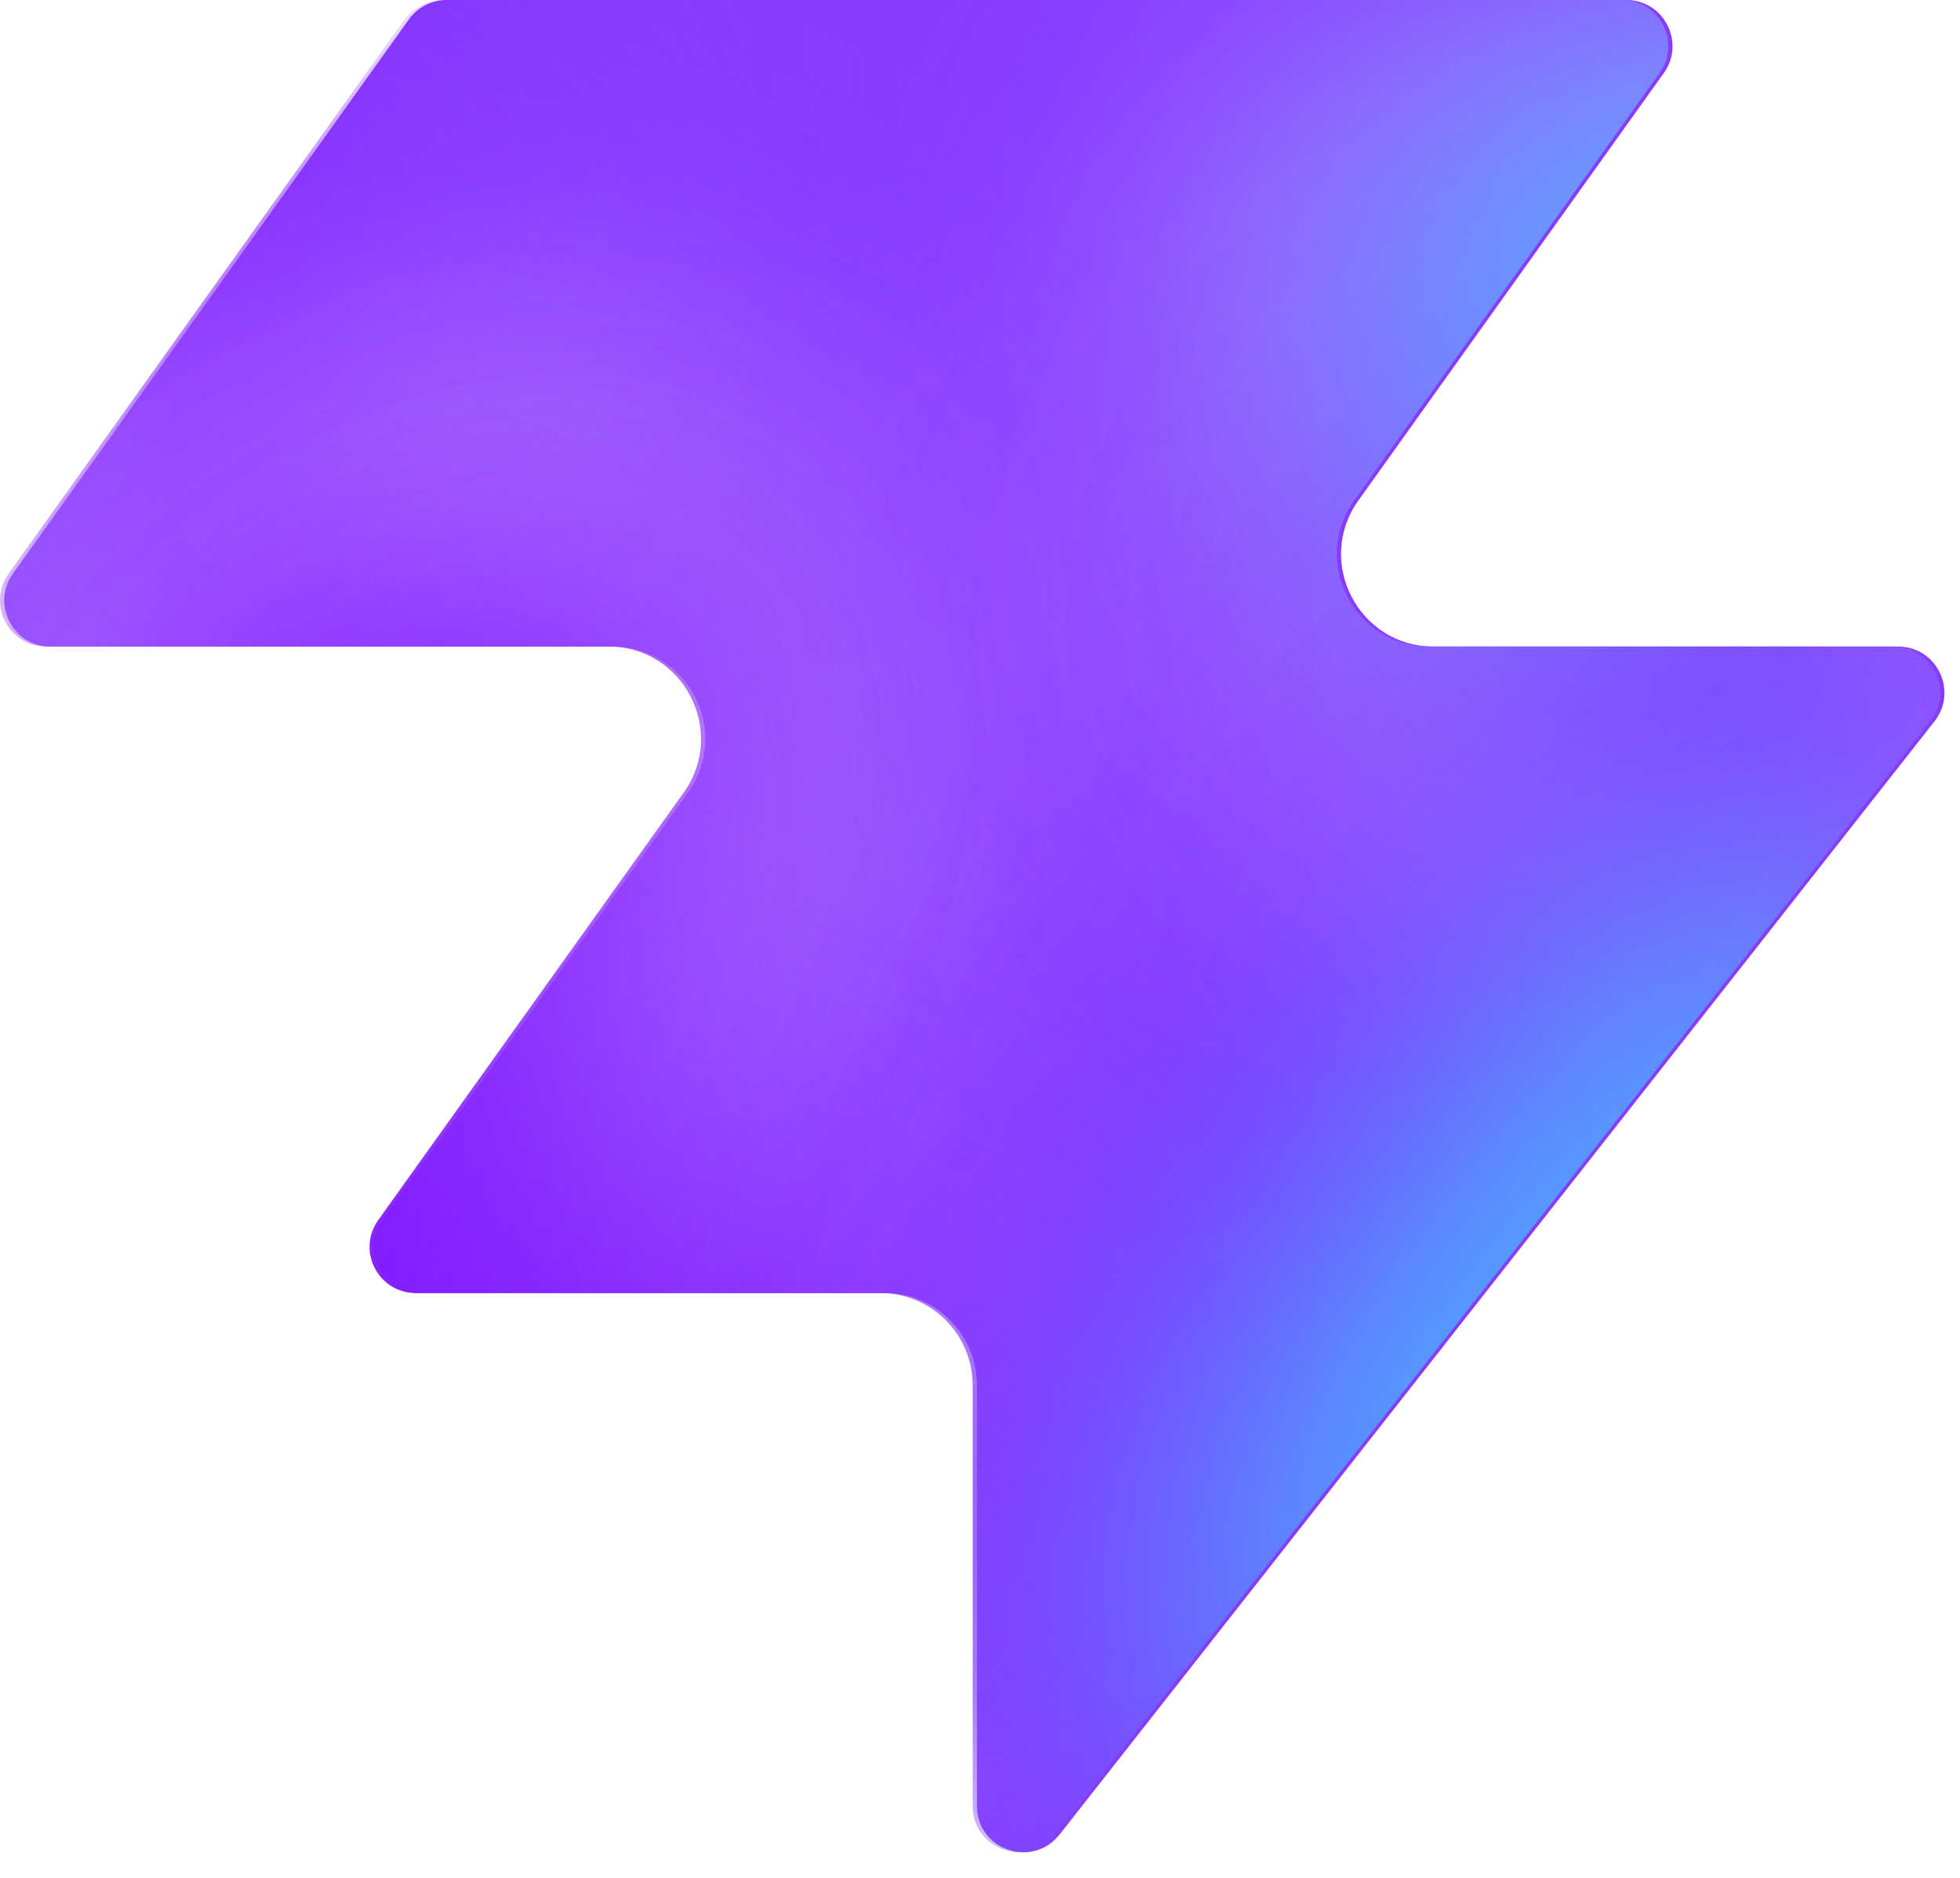
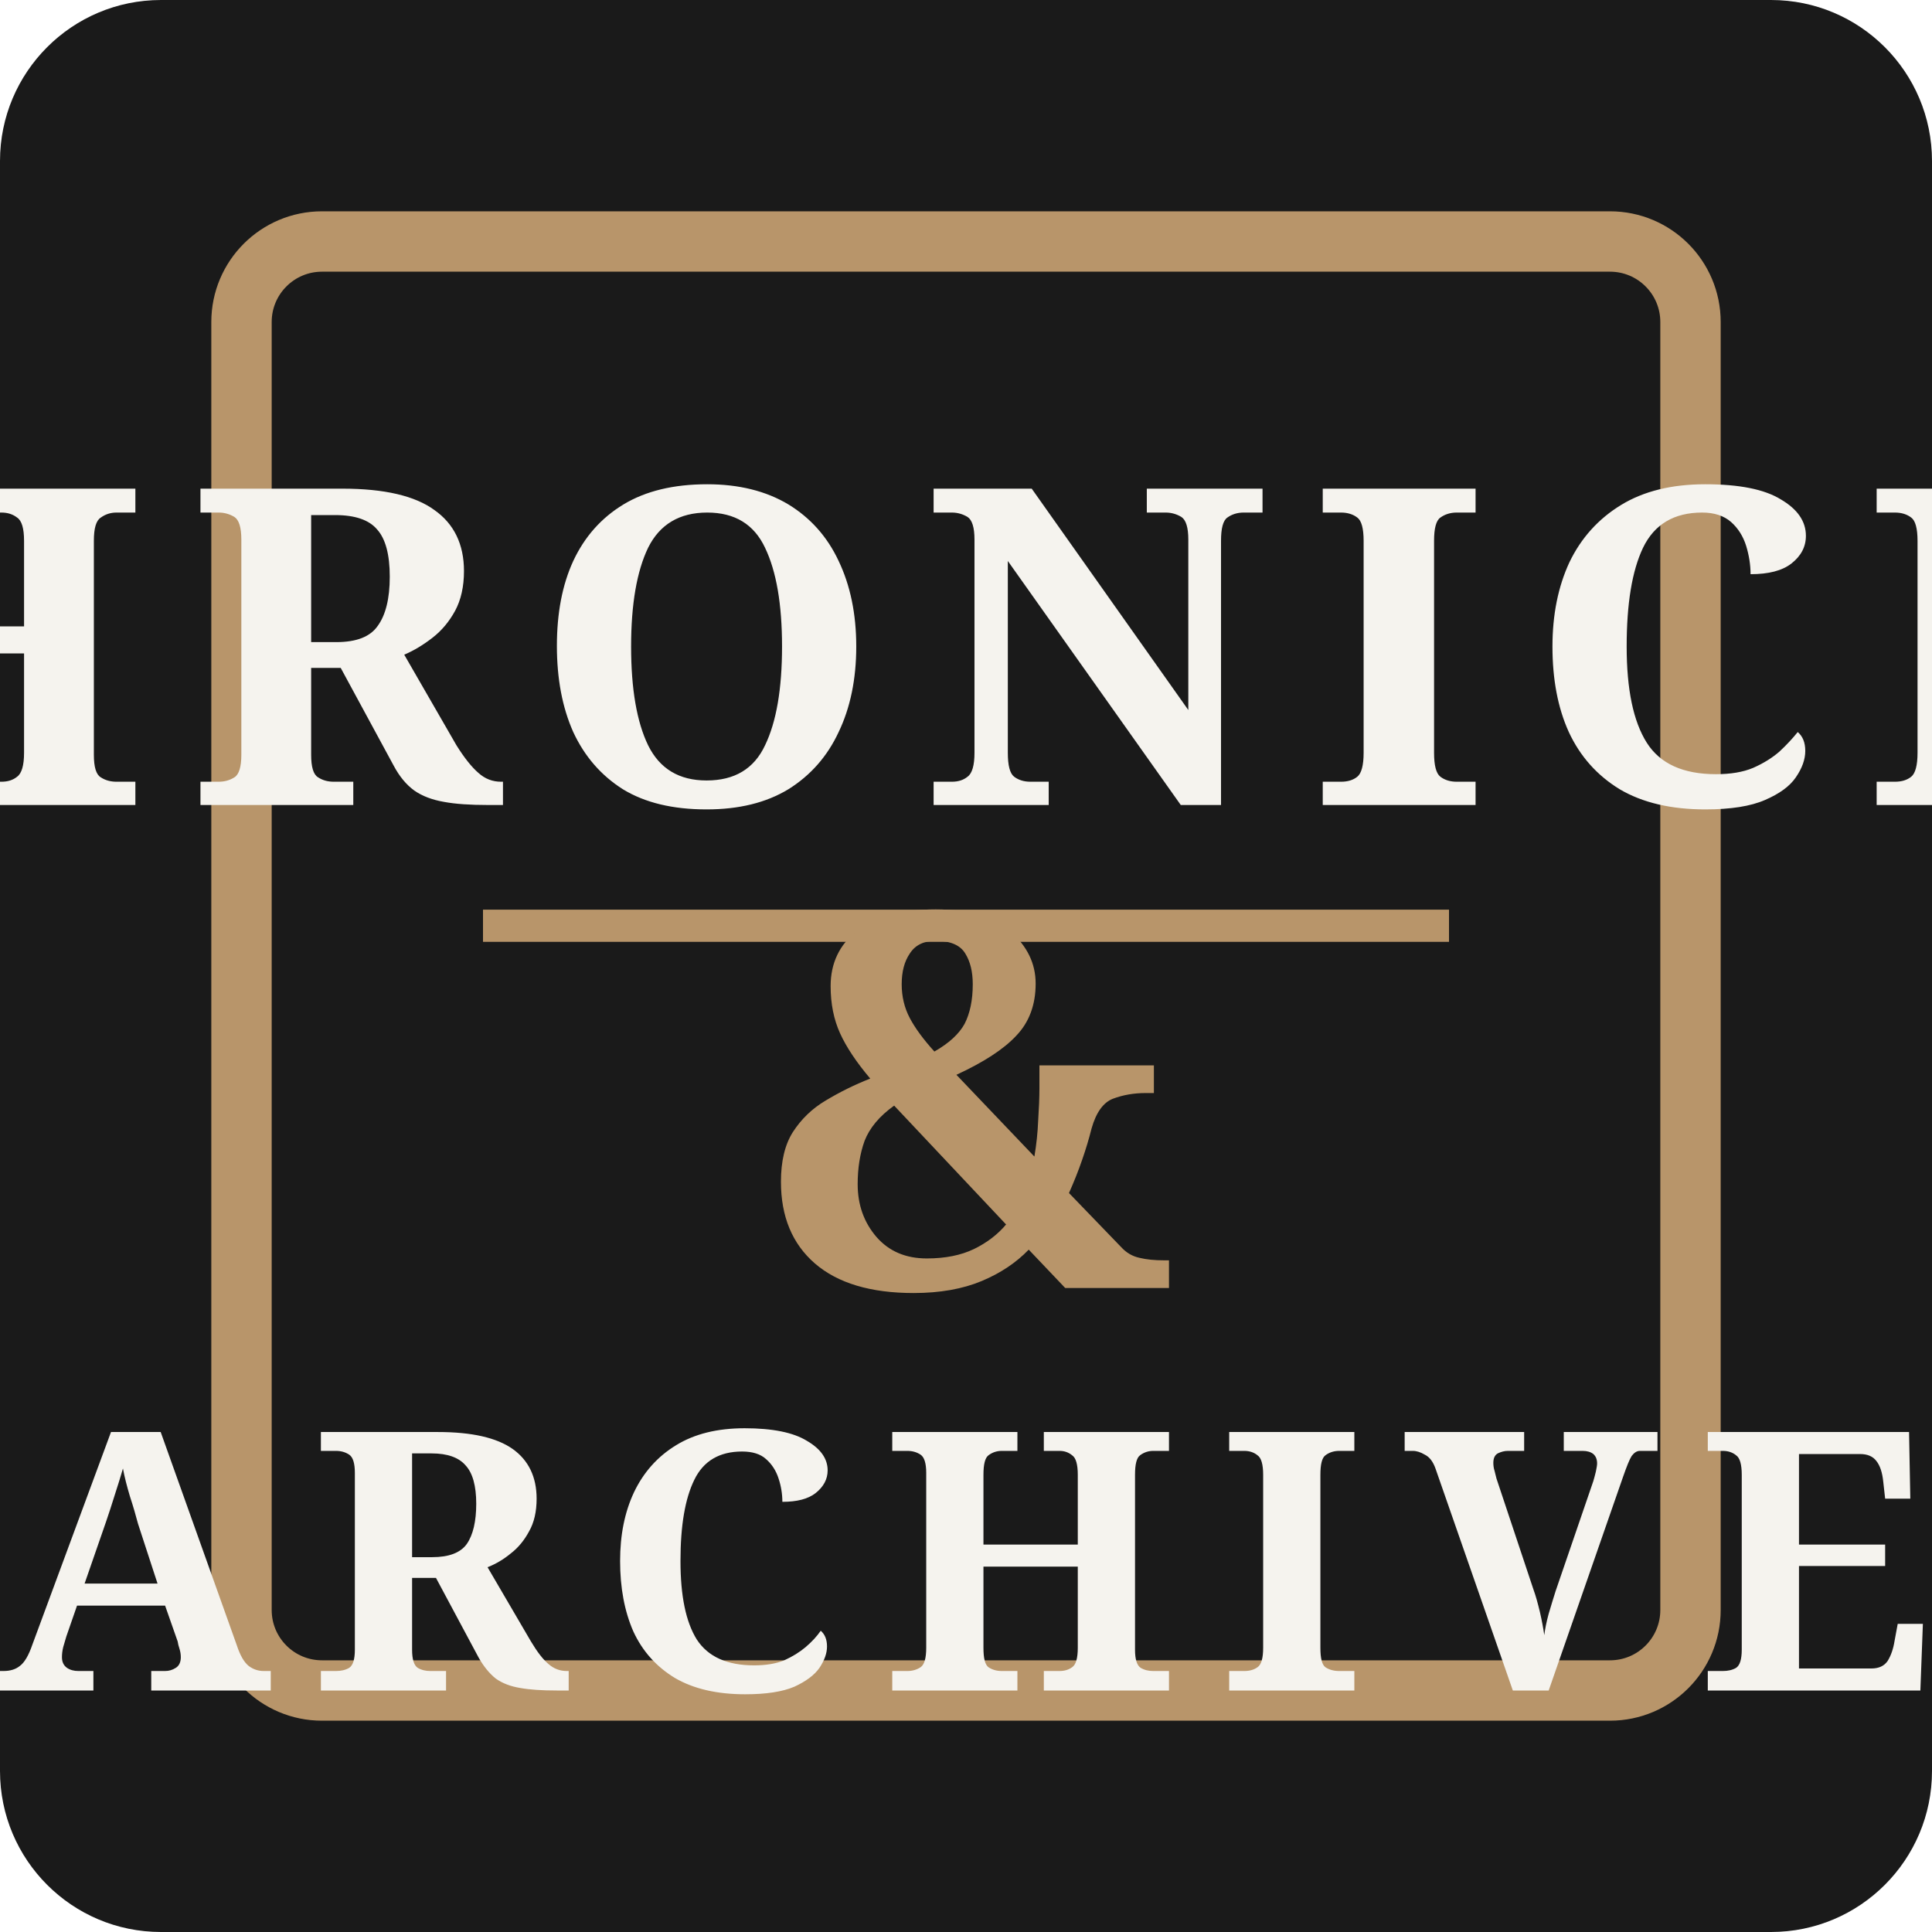
- <svg xmlns="http://www.w3.org/2000/svg" width="48" height="46" fill="none" viewBox="0 0 48 46">
-   <path fill="#863bff" d="M25.946 44.938c-.664.845-2.021.375-2.021-.698V33.937a2.26 2.26 0 0 0-2.262-2.262H10.287c-.92 0-1.456-1.04-.92-1.788l7.48-10.471c1.07-1.497 0-3.578-1.842-3.578H1.237c-.92 0-1.456-1.04-.92-1.788L10.013.474c.214-.297.556-.474.92-.474h28.894c.92 0 1.456 1.04.92 1.788l-7.48 10.471c-1.07 1.498 0 3.579 1.842 3.579h11.377c.943 0 1.473 1.088.89 1.83L25.947 44.94z" style="fill:#863bff;fill:color(display-p3 .525 .23 1);fill-opacity:1" />
-   <mask id="a" width="48" height="46" x="0" y="0" maskUnits="userSpaceOnUse" style="mask-type:alpha">
-     <path fill="#000" d="M25.842 44.938c-.664.844-2.021.375-2.021-.698V33.937a2.26 2.26 0 0 0-2.262-2.262H10.183c-.92 0-1.456-1.04-.92-1.788l7.48-10.471c1.07-1.498 0-3.579-1.842-3.579H1.133c-.92 0-1.456-1.04-.92-1.787L9.91.473c.214-.297.556-.474.92-.474h28.894c.92 0 1.456 1.04.92 1.788l-7.48 10.471c-1.07 1.498 0 3.578 1.842 3.578h11.377c.943 0 1.473 1.088.89 1.832L25.843 44.94z" style="fill:#000;fill-opacity:1" />
-   </mask>
-   <g mask="url(#a)">
-     <g filter="url(#b)">
-       <ellipse cx="5.508" cy="14.704" fill="#ede6ff" rx="5.508" ry="14.704" style="fill:#ede6ff;fill:color(display-p3 .927 .903 1);fill-opacity:1" transform="matrix(.00324 1 1 -.00324 -4.47 31.516)" />
-     </g>
-     <g filter="url(#c)">
-       <ellipse cx="10.399" cy="29.851" fill="#ede6ff" rx="10.399" ry="29.851" style="fill:#ede6ff;fill:color(display-p3 .927 .903 1);fill-opacity:1" transform="matrix(.00324 1 1 -.00324 -39.328 7.883)" />
-     </g>
-     <g filter="url(#d)">
-       <ellipse cx="5.508" cy="30.487" fill="#7e14ff" rx="5.508" ry="30.487" style="fill:#7e14ff;fill:color(display-p3 .492 .077 1);fill-opacity:1" transform="rotate(89.814 -25.913 -14.639)scale(1 -1)" />
-     </g>
-     <g filter="url(#e)">
-       <ellipse cx="5.508" cy="30.599" fill="#7e14ff" rx="5.508" ry="30.599" style="fill:#7e14ff;fill:color(display-p3 .492 .077 1);fill-opacity:1" transform="rotate(89.814 -32.644 -3.334)scale(1 -1)" />
-     </g>
-     <g filter="url(#f)">
-       <ellipse cx="5.508" cy="30.599" fill="#7e14ff" rx="5.508" ry="30.599" style="fill:#7e14ff;fill:color(display-p3 .492 .077 1);fill-opacity:1" transform="matrix(.00324 1 1 -.00324 -34.34 30.47)" />
-     </g>
-     <g filter="url(#g)">
-       <ellipse cx="14.072" cy="22.078" fill="#ede6ff" rx="14.072" ry="22.078" style="fill:#ede6ff;fill:color(display-p3 .927 .903 1);fill-opacity:1" transform="rotate(93.35 24.506 48.493)scale(-1 1)" />
-     </g>
-     <g filter="url(#h)">
-       <ellipse cx="3.47" cy="21.501" fill="#7e14ff" rx="3.47" ry="21.501" style="fill:#7e14ff;fill:color(display-p3 .492 .077 1);fill-opacity:1" transform="rotate(89.009 28.708 47.59)scale(-1 1)" />
-     </g>
-     <g filter="url(#i)">
-       <ellipse cx="3.47" cy="21.501" fill="#7e14ff" rx="3.47" ry="21.501" style="fill:#7e14ff;fill:color(display-p3 .492 .077 1);fill-opacity:1" transform="rotate(89.009 28.708 47.59)scale(-1 1)" />
-     </g>
-     <g filter="url(#j)">
-       <ellipse cx=".387" cy="8.972" fill="#7e14ff" rx="4.407" ry="29.108" style="fill:#7e14ff;fill:color(display-p3 .492 .077 1);fill-opacity:1" transform="rotate(39.51 .387 8.972)" />
-     </g>
-     <g filter="url(#k)">
-       <ellipse cx="47.523" cy="-6.092" fill="#7e14ff" rx="4.407" ry="29.108" style="fill:#7e14ff;fill:color(display-p3 .492 .077 1);fill-opacity:1" transform="rotate(37.892 47.523 -6.092)" />
-     </g>
-     <g filter="url(#l)">
-       <ellipse cx="41.412" cy="6.333" fill="#47bfff" rx="5.971" ry="9.665" style="fill:#47bfff;fill:color(display-p3 .28 .748 1);fill-opacity:1" transform="rotate(37.892 41.412 6.333)" />
-     </g>
-     <g filter="url(#m)">
-       <ellipse cx="-1.879" cy="38.332" fill="#7e14ff" rx="4.407" ry="29.108" style="fill:#7e14ff;fill:color(display-p3 .492 .077 1);fill-opacity:1" transform="rotate(37.892 -1.88 38.332)" />
-     </g>
-     <g filter="url(#n)">
-       <ellipse cx="-1.879" cy="38.332" fill="#7e14ff" rx="4.407" ry="29.108" style="fill:#7e14ff;fill:color(display-p3 .492 .077 1);fill-opacity:1" transform="rotate(37.892 -1.88 38.332)" />
-     </g>
-     <g filter="url(#o)">
-       <ellipse cx="35.651" cy="29.907" fill="#7e14ff" rx="4.407" ry="29.108" style="fill:#7e14ff;fill:color(display-p3 .492 .077 1);fill-opacity:1" transform="rotate(37.892 35.651 29.907)" />
-     </g>
-     <g filter="url(#p)">
-       <ellipse cx="38.418" cy="32.4" fill="#47bfff" rx="5.971" ry="15.297" style="fill:#47bfff;fill:color(display-p3 .28 .748 1);fill-opacity:1" transform="rotate(37.892 38.418 32.4)" />
-     </g>
-   </g>
-   <defs>
-     <filter id="b" width="60.045" height="41.654" x="-19.77" y="16.149" color-interpolation-filters="sRGB" filterUnits="userSpaceOnUse">
-       <feFlood flood-opacity="0" result="BackgroundImageFix" />
-       <feBlend in="SourceGraphic" in2="BackgroundImageFix" result="shape" />
-       <feGaussianBlur result="effect1_foregroundBlur_2002_17158" stdDeviation="7.659" />
-     </filter>
-     <filter id="c" width="90.34" height="51.437" x="-54.613" y="-7.533" color-interpolation-filters="sRGB" filterUnits="userSpaceOnUse">
-       <feFlood flood-opacity="0" result="BackgroundImageFix" />
-       <feBlend in="SourceGraphic" in2="BackgroundImageFix" result="shape" />
-       <feGaussianBlur result="effect1_foregroundBlur_2002_17158" stdDeviation="7.659" />
-     </filter>
-     <filter id="d" width="79.355" height="29.4" x="-49.64" y="2.03" color-interpolation-filters="sRGB" filterUnits="userSpaceOnUse">
-       <feFlood flood-opacity="0" result="BackgroundImageFix" />
-       <feBlend in="SourceGraphic" in2="BackgroundImageFix" result="shape" />
-       <feGaussianBlur result="effect1_foregroundBlur_2002_17158" stdDeviation="4.596" />
-     </filter>
-     <filter id="e" width="79.579" height="29.4" x="-45.045" y="20.029" color-interpolation-filters="sRGB" filterUnits="userSpaceOnUse">
-       <feFlood flood-opacity="0" result="BackgroundImageFix" />
-       <feBlend in="SourceGraphic" in2="BackgroundImageFix" result="shape" />
-       <feGaussianBlur result="effect1_foregroundBlur_2002_17158" stdDeviation="4.596" />
-     </filter>
-     <filter id="f" width="79.579" height="29.4" x="-43.513" y="21.178" color-interpolation-filters="sRGB" filterUnits="userSpaceOnUse">
-       <feFlood flood-opacity="0" result="BackgroundImageFix" />
-       <feBlend in="SourceGraphic" in2="BackgroundImageFix" result="shape" />
-       <feGaussianBlur result="effect1_foregroundBlur_2002_17158" stdDeviation="4.596" />
-     </filter>
-     <filter id="g" width="74.749" height="58.852" x="15.756" y="-17.901" color-interpolation-filters="sRGB" filterUnits="userSpaceOnUse">
-       <feFlood flood-opacity="0" result="BackgroundImageFix" />
-       <feBlend in="SourceGraphic" in2="BackgroundImageFix" result="shape" />
-       <feGaussianBlur result="effect1_foregroundBlur_2002_17158" stdDeviation="7.659" />
-     </filter>
-     <filter id="h" width="61.377" height="25.362" x="23.548" y="2.284" color-interpolation-filters="sRGB" filterUnits="userSpaceOnUse">
-       <feFlood flood-opacity="0" result="BackgroundImageFix" />
-       <feBlend in="SourceGraphic" in2="BackgroundImageFix" result="shape" />
-       <feGaussianBlur result="effect1_foregroundBlur_2002_17158" stdDeviation="4.596" />
-     </filter>
-     <filter id="i" width="61.377" height="25.362" x="23.548" y="2.284" color-interpolation-filters="sRGB" filterUnits="userSpaceOnUse">
-       <feFlood flood-opacity="0" result="BackgroundImageFix" />
-       <feBlend in="SourceGraphic" in2="BackgroundImageFix" result="shape" />
-       <feGaussianBlur result="effect1_foregroundBlur_2002_17158" stdDeviation="4.596" />
-     </filter>
-     <filter id="j" width="56.045" height="63.649" x="-27.636" y="-22.853" color-interpolation-filters="sRGB" filterUnits="userSpaceOnUse">
-       <feFlood flood-opacity="0" result="BackgroundImageFix" />
-       <feBlend in="SourceGraphic" in2="BackgroundImageFix" result="shape" />
-       <feGaussianBlur result="effect1_foregroundBlur_2002_17158" stdDeviation="4.596" />
-     </filter>
-     <filter id="k" width="54.814" height="64.646" x="20.116" y="-38.415" color-interpolation-filters="sRGB" filterUnits="userSpaceOnUse">
-       <feFlood flood-opacity="0" result="BackgroundImageFix" />
-       <feBlend in="SourceGraphic" in2="BackgroundImageFix" result="shape" />
-       <feGaussianBlur result="effect1_foregroundBlur_2002_17158" stdDeviation="4.596" />
-     </filter>
-     <filter id="l" width="33.541" height="35.313" x="24.641" y="-11.323" color-interpolation-filters="sRGB" filterUnits="userSpaceOnUse">
-       <feFlood flood-opacity="0" result="BackgroundImageFix" />
-       <feBlend in="SourceGraphic" in2="BackgroundImageFix" result="shape" />
-       <feGaussianBlur result="effect1_foregroundBlur_2002_17158" stdDeviation="4.596" />
-     </filter>
-     <filter id="m" width="54.814" height="64.646" x="-29.286" y="6.009" color-interpolation-filters="sRGB" filterUnits="userSpaceOnUse">
-       <feFlood flood-opacity="0" result="BackgroundImageFix" />
-       <feBlend in="SourceGraphic" in2="BackgroundImageFix" result="shape" />
-       <feGaussianBlur result="effect1_foregroundBlur_2002_17158" stdDeviation="4.596" />
-     </filter>
-     <filter id="n" width="54.814" height="64.646" x="-29.286" y="6.009" color-interpolation-filters="sRGB" filterUnits="userSpaceOnUse">
-       <feFlood flood-opacity="0" result="BackgroundImageFix" />
-       <feBlend in="SourceGraphic" in2="BackgroundImageFix" result="shape" />
-       <feGaussianBlur result="effect1_foregroundBlur_2002_17158" stdDeviation="4.596" />
-     </filter>
-     <filter id="o" width="54.814" height="64.646" x="8.244" y="-2.416" color-interpolation-filters="sRGB" filterUnits="userSpaceOnUse">
-       <feFlood flood-opacity="0" result="BackgroundImageFix" />
-       <feBlend in="SourceGraphic" in2="BackgroundImageFix" result="shape" />
-       <feGaussianBlur result="effect1_foregroundBlur_2002_17158" stdDeviation="4.596" />
-     </filter>
-     <filter id="p" width="39.409" height="43.623" x="18.713" y="10.588" color-interpolation-filters="sRGB" filterUnits="userSpaceOnUse">
-       <feFlood flood-opacity="0" result="BackgroundImageFix" />
-       <feBlend in="SourceGraphic" in2="BackgroundImageFix" result="shape" />
-       <feGaussianBlur result="effect1_foregroundBlur_2002_17158" stdDeviation="4.596" />
-     </filter>
-   </defs>
+ <svg xmlns="http://www.w3.org/2000/svg" width="48" height="48" viewBox="0 0 48 48">
+   <rect width="48" height="48" rx="4" fill="#1A1A1A" />
+   <rect x="6" y="6" width="36" height="36" rx="2" fill="none" stroke="#B8956A" stroke-width="1.5" />
+   <text x="24" y="20" text-anchor="middle" font-family="Georgia, serif" font-size="11" font-weight="bold" fill="#F5F3EE" letter-spacing="1">CHRONICLE</text>
+   <line x1="12" y1="23" x2="36" y2="23" stroke="#B8956A" stroke-width="0.8" />
+   <text x="24" y="32" text-anchor="middle" font-family="Georgia, serif" font-size="13" font-weight="bold" fill="#B8956A" letter-spacing="2">&amp;</text>
+   <text x="24" y="42" text-anchor="middle" font-family="Georgia, serif" font-size="9" font-weight="bold" fill="#F5F3EE" letter-spacing="1">ARCHIVE</text>
</svg>
